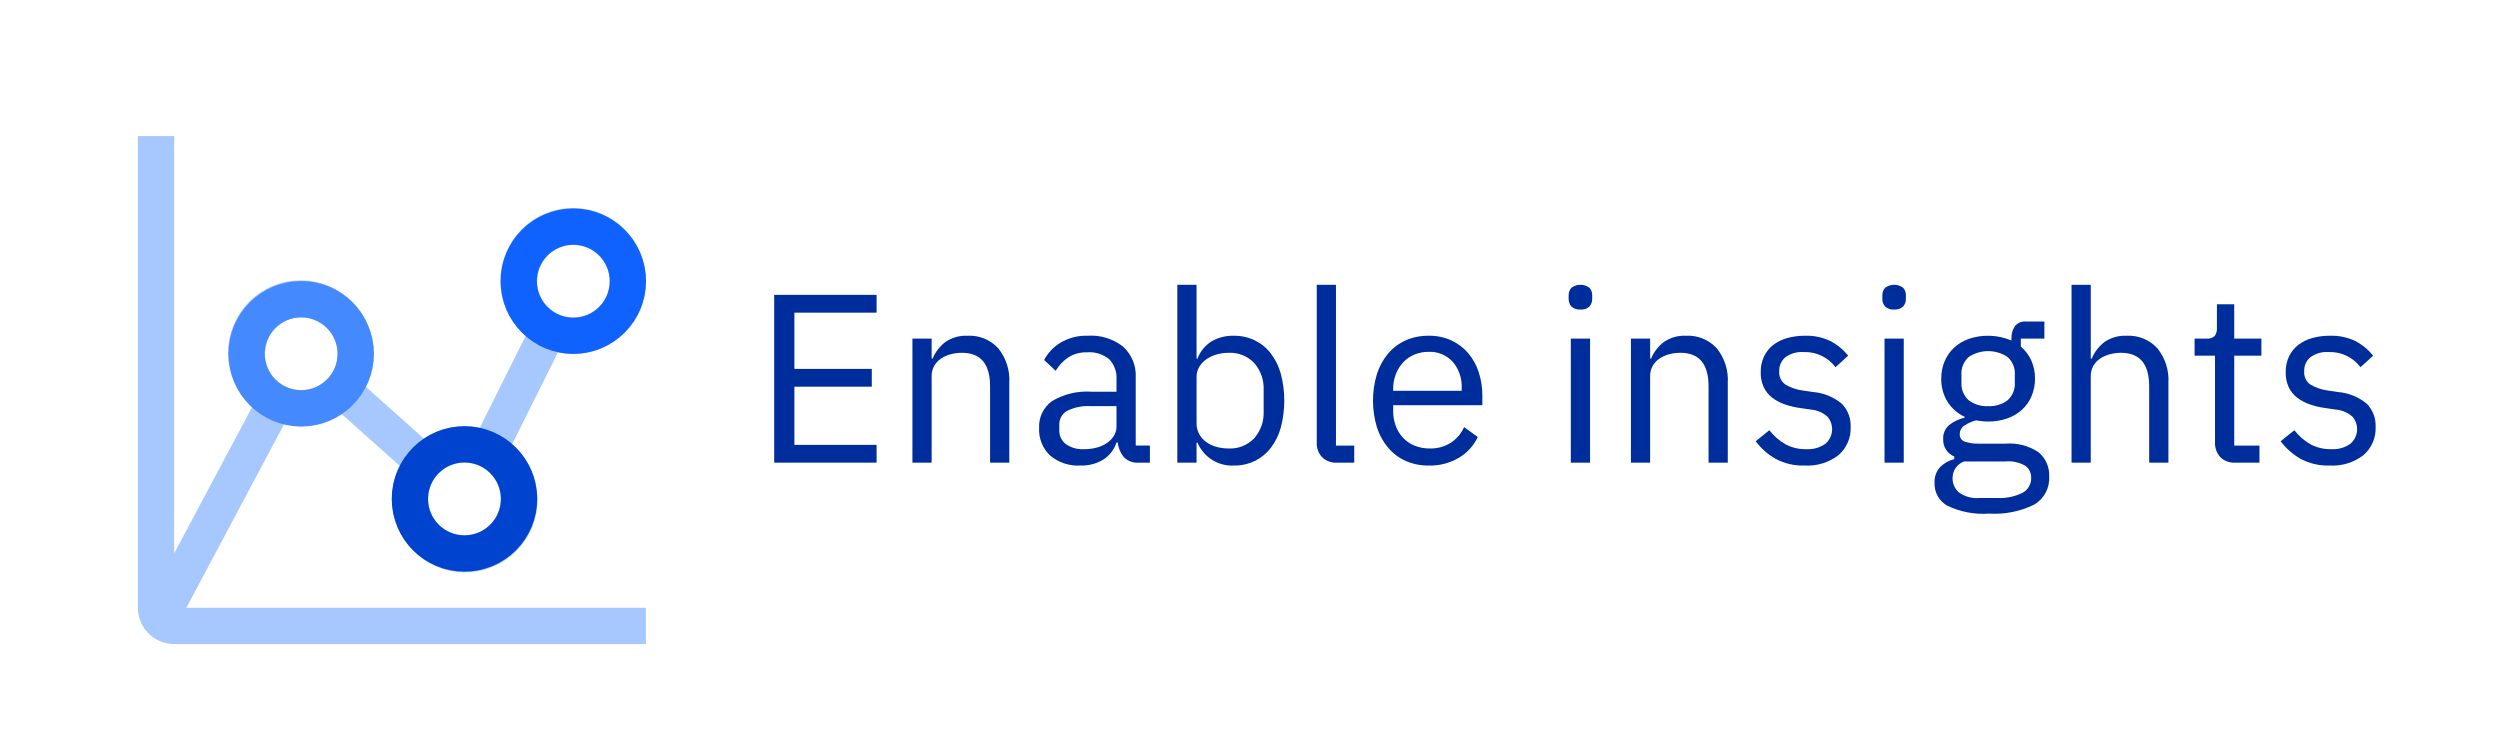
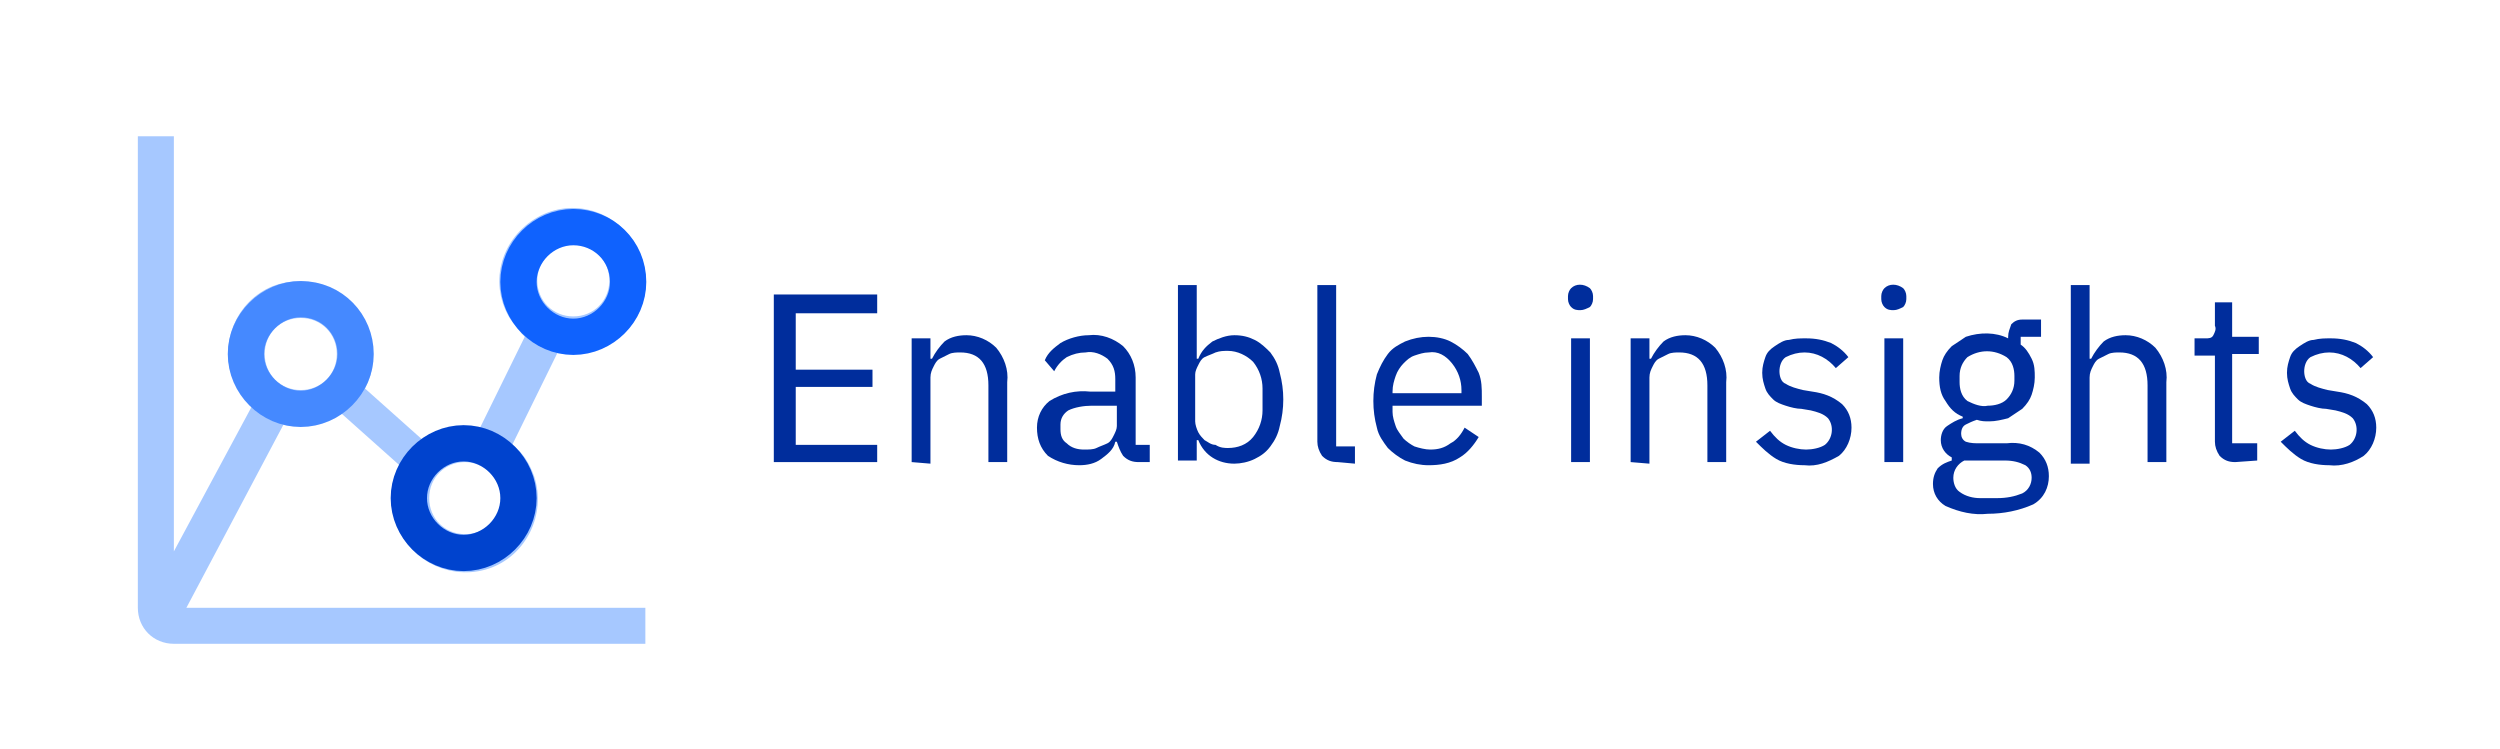
- <svg xmlns="http://www.w3.org/2000/svg" width="159.592" height="47.82" viewBox="0 0 159.592 47.82">
-   <defs>
-     <style>.cls-1{fill:#002d9c;}.cls-2{fill:#a6c8ff;}.cls-3,.cls-4,.cls-5{fill:none;stroke-miterlimit:10;stroke-width:2.316px;}.cls-3{stroke:#4589ff;}.cls-4{stroke:#0043ce;}.cls-5{stroke:#0f62fe;}</style>
-   </defs>
+ <svg xmlns="http://www.w3.org/2000/svg" version="1.1" id="Layer_1" x="0px" y="0px" viewBox="0 0 159.6 47.8" style="enable-background:new 0 0 159.6 47.8;" xml:space="preserve">
+   <style type="text/css">
+ 	.st0{fill:#002D9C;}
+ 	.st1{fill:#A6C8FF;}
+ 	.st2{fill:none;stroke:#4589FF;stroke-width:2.317;stroke-miterlimit:10;}
+ 	.st3{fill:none;stroke:#0043CE;stroke-width:2.317;stroke-miterlimit:10;}
+ 	.st4{fill:none;stroke:#0F62FE;stroke-width:2.317;stroke-miterlimit:10;}
+ </style>
  <g id="Text">
-     <path class="cls-1" d="M49.422,29.534V18.823h6.537v1.136h-5.248v3.59h4.941v1.136H50.711v3.713h5.248v1.136Z" />
-     <path class="cls-1" d="M58.246,29.534v-7.918h1.228v1.274h.061a2.585,2.585,0,0,1,.821-1.063,2.32,2.32,0,0,1,1.419-.395,2.485,2.485,0,0,1,1.941.79,3.217,3.217,0,0,1,.714,2.233v5.079H63.203v-4.875q0-2.138-1.796-2.138a2.742,2.742,0,0,0-.713.092,2.078,2.078,0,0,0-.622.277,1.374,1.374,0,0,0-.438.469,1.334,1.334,0,0,0-.161.669v5.505Z" />
-     <path class="cls-1" d="M72.716,29.534a1.209,1.209,0,0,1-.99-.368,1.836,1.836,0,0,1-.376-.921h-.076a2.048,2.048,0,0,1-.859,1.105,2.666,2.666,0,0,1-1.427.369,2.777,2.777,0,0,1-1.957-.644,2.263,2.263,0,0,1-.698-1.75,1.998,1.998,0,0,1,.821-1.719,4.367,4.367,0,0,1,2.555-.599h1.565v-.782a1.709,1.709,0,0,0-.461-1.289,1.964,1.964,0,0,0-1.411-.445,2.125,2.125,0,0,0-1.205.322,2.656,2.656,0,0,0-.806.859l-.736-.691a2.796,2.796,0,0,1,1.028-1.097,3.237,3.237,0,0,1,1.78-.453,3.277,3.277,0,0,1,2.24.704,2.481,2.481,0,0,1,.798,1.96v4.348h.905v1.09Zm-3.529-.859a3.136,3.136,0,0,0,.844-.107,2.071,2.071,0,0,0,.66-.307,1.521,1.521,0,0,0,.43-.461,1.105,1.105,0,0,0,.153-.567V25.928h-1.627a2.963,2.963,0,0,0-1.542.308.99.99,0,0,0-.483.89v.322a1.073,1.073,0,0,0,.422.905A1.839,1.839,0,0,0,69.187,28.675Z" />
-     <path class="cls-1" d="M75.156,18.179h1.228v4.712h.061a2.224,2.224,0,0,1,.898-1.101,2.693,2.693,0,0,1,1.419-.357,3.006,3.006,0,0,1,1.335.291,2.897,2.897,0,0,1,1.02.829,3.802,3.802,0,0,1,.645,1.304,6.747,6.747,0,0,1,0,3.438,3.79,3.79,0,0,1-.645,1.304,2.892,2.892,0,0,1-1.02.829,3.005,3.005,0,0,1-1.335.292A2.398,2.398,0,0,1,76.445,28.26h-.061v1.274H75.156Zm3.269,10.45a2.115,2.115,0,0,0,1.643-.655,2.452,2.452,0,0,0,.599-1.72V24.897a2.454,2.454,0,0,0-.599-1.72,2.115,2.115,0,0,0-1.643-.655,2.677,2.677,0,0,0-.79.116,2.215,2.215,0,0,0-.652.316,1.53,1.53,0,0,0-.438.486,1.221,1.221,0,0,0-.161.609V27.01a1.434,1.434,0,0,0,.161.686,1.552,1.552,0,0,0,.438.509,1.971,1.971,0,0,0,.652.315A2.842,2.842,0,0,0,78.424,28.629Z" />
-     <path class="cls-1" d="M85.361,29.534a1.255,1.255,0,0,1-.975-.36,1.297,1.297,0,0,1-.33-.913V18.179h1.228V28.444H86.45v1.09Z" />
-     <path class="cls-1" d="M91.207,29.719a3.549,3.549,0,0,1-1.465-.292,3.146,3.146,0,0,1-1.12-.836A3.83,3.83,0,0,1,87.9,27.286a5.887,5.887,0,0,1,0-3.414,3.823,3.823,0,0,1,.722-1.312,3.153,3.153,0,0,1,1.12-.836,3.55,3.55,0,0,1,1.465-.291,3.368,3.368,0,0,1,1.428.29,3.166,3.166,0,0,1,1.074.803,3.596,3.596,0,0,1,.683,1.216,4.807,4.807,0,0,1,.237,1.545v.58H88.936v.369a2.712,2.712,0,0,0,.161.943,2.242,2.242,0,0,0,.46.76,2.094,2.094,0,0,0,.736.506,2.527,2.527,0,0,0,.99.185,2.399,2.399,0,0,0,1.312-.353,2.3,2.3,0,0,0,.867-1.013l.875.634a3.06,3.06,0,0,1-1.197,1.32A3.613,3.613,0,0,1,91.207,29.719Zm0-7.259a2.33,2.33,0,0,0-.92.176,2.064,2.064,0,0,0-.714.496,2.326,2.326,0,0,0-.468.754,2.6,2.6,0,0,0-.169.953v.107h4.373v-.168a2.407,2.407,0,0,0-.575-1.685A1.963,1.963,0,0,0,91.207,22.46Z" />
-     <path class="cls-1" d="M100.889,19.759a.75.75,0,0,1-.575-.192.706.706,0,0,1-.177-.499v-.2a.705.705,0,0,1,.177-.498.958.958,0,0,1,1.15,0,.705.705,0,0,1,.177.498v.2a.705.705,0,0,1-.177.499A.75.75,0,0,1,100.889,19.759Zm-.613,1.857h1.228v7.918h-1.228Z" />
-     <path class="cls-1" d="M104.113,29.534v-7.918H105.34v1.274h.061a2.575,2.575,0,0,1,.82-1.063,2.323,2.323,0,0,1,1.42-.395,2.486,2.486,0,0,1,1.942.79,3.217,3.217,0,0,1,.713,2.233v5.079h-1.228v-4.875q0-2.138-1.795-2.138a2.749,2.749,0,0,0-.714.092,2.061,2.061,0,0,0-.621.277,1.364,1.364,0,0,0-.438.469,1.334,1.334,0,0,0-.161.669v5.505Z" />
-     <path class="cls-1" d="M115.207,29.719a3.703,3.703,0,0,1-1.849-.423,4.198,4.198,0,0,1-1.281-1.128l.874-.705a3.451,3.451,0,0,0,1.028.897,2.677,2.677,0,0,0,1.32.315,1.952,1.952,0,0,0,1.22-.338,1.225,1.225,0,0,0,.138-1.741,1.826,1.826,0,0,0-1.082-.453l-.629-.092a5.22,5.22,0,0,1-1.013-.238,2.828,2.828,0,0,1-.806-.429,1.856,1.856,0,0,1-.537-.668,2.177,2.177,0,0,1-.191-.952,2.283,2.283,0,0,1,.215-1.02,2.043,2.043,0,0,1,.591-.729,2.577,2.577,0,0,1,.897-.438,4.147,4.147,0,0,1,1.12-.145,3.499,3.499,0,0,1,1.619.337,3.627,3.627,0,0,1,1.143.936l-.812.736a2.42,2.42,0,0,0-2.041-.966,1.761,1.761,0,0,0-1.159.33,1.113,1.113,0,0,0-.391.898.939.939,0,0,0,.391.844,2.92,2.92,0,0,0,1.128.384l.614.092a3.293,3.293,0,0,1,1.872.76,1.999,1.999,0,0,1,.553,1.466,2.244,2.244,0,0,1-.783,1.811A3.233,3.233,0,0,1,115.207,29.719Z" />
-     <path class="cls-1" d="M120.915,19.759a.75.75,0,0,1-.575-.192.705.705,0,0,1-.177-.499v-.2a.705.705,0,0,1,.177-.498.958.958,0,0,1,1.15,0,.705.705,0,0,1,.177.498v.2a.705.705,0,0,1-.177.499A.75.75,0,0,1,120.915,19.759Zm-.613,1.857h1.228v7.918h-1.228Z" />
-     <path class="cls-1" d="M130.813,30.417a1.945,1.945,0,0,1-.959,1.797,5.729,5.729,0,0,1-2.877.573,5.284,5.284,0,0,1-2.671-.506,1.603,1.603,0,0,1-.812-1.44,1.413,1.413,0,0,1,.337-1.004,1.996,1.996,0,0,1,.921-.529V29.14a1.138,1.138,0,0,1-.706-1.101,1.103,1.103,0,0,1,.384-.908,2.52,2.52,0,0,1,.982-.467v-.061a2.559,2.559,0,0,1-1.098-.97,2.719,2.719,0,0,1-.391-1.462,2.809,2.809,0,0,1,.215-1.108,2.48,2.48,0,0,1,.606-.87,2.763,2.763,0,0,1,.936-.561,3.83,3.83,0,0,1,2.724.106v-.138a1.3,1.3,0,0,1,.215-.77.804.804,0,0,1,.706-.305h1.182v1.09h-1.504v.508a2.583,2.583,0,0,1,.667.885,2.733,2.733,0,0,1,.238,1.162,2.804,2.804,0,0,1-.215,1.107,2.495,2.495,0,0,1-.606.87,2.741,2.741,0,0,1-.943.562,3.575,3.575,0,0,1-1.228.2,3.859,3.859,0,0,1-.768-.077,2.558,2.558,0,0,0-.721.315.648.648,0,0,0-.322.575.467.467,0,0,0,.337.476,2.602,2.602,0,0,0,.875.123h1.688a3.318,3.318,0,0,1,2.141.558A1.895,1.895,0,0,1,130.813,30.417Zm-1.15.084a.919.919,0,0,0-.361-.76,2.138,2.138,0,0,0-1.281-.284h-2.64a1.123,1.123,0,0,0-.736,1.074,1.181,1.181,0,0,0,.392.891,1.917,1.917,0,0,0,1.327.368h1.136a3.263,3.263,0,0,0,1.596-.322A1.044,1.044,0,0,0,129.663,30.501Zm-2.747-4.573a1.908,1.908,0,0,0,1.243-.377,1.419,1.419,0,0,0,.46-1.164v-.432a1.418,1.418,0,0,0-.46-1.164,2.236,2.236,0,0,0-2.486,0,1.419,1.419,0,0,0-.46,1.164v.432a1.419,1.419,0,0,0,.46,1.164A1.907,1.907,0,0,0,126.915,25.928Z" />
-     <path class="cls-1" d="M132.24,18.179h1.228v4.712h.062a2.573,2.573,0,0,1,.82-1.063,2.323,2.323,0,0,1,1.42-.395,2.486,2.486,0,0,1,1.941.79,3.217,3.217,0,0,1,.713,2.233v5.079h-1.228v-4.875q0-2.138-1.795-2.138a2.748,2.748,0,0,0-.714.092,2.061,2.061,0,0,0-.621.277,1.363,1.363,0,0,0-.438.469,1.334,1.334,0,0,0-.161.669v5.505H132.24Z" />
-     <path class="cls-1" d="M142.704,29.534a1.259,1.259,0,0,1-.975-.359,1.341,1.341,0,0,1-.33-.942V22.706h-1.304V21.616h.736a.723.723,0,0,0,.545-.161.839.839,0,0,0,.145-.56V19.422h1.105v2.194h1.734v1.089h-1.734v5.739h1.611v1.09Z" />
-     <path class="cls-1" d="M148.72,29.719a3.704,3.704,0,0,1-1.849-.423,4.197,4.197,0,0,1-1.281-1.128l.874-.705a3.449,3.449,0,0,0,1.028.897,2.678,2.678,0,0,0,1.32.315,1.952,1.952,0,0,0,1.22-.338,1.225,1.225,0,0,0,.138-1.741,1.826,1.826,0,0,0-1.082-.453l-.629-.092a5.224,5.224,0,0,1-1.013-.238,2.828,2.828,0,0,1-.806-.429,1.856,1.856,0,0,1-.537-.668,2.176,2.176,0,0,1-.191-.952,2.282,2.282,0,0,1,.215-1.02,2.042,2.042,0,0,1,.591-.729,2.576,2.576,0,0,1,.897-.438,4.147,4.147,0,0,1,1.12-.145,3.499,3.499,0,0,1,1.619.337,3.626,3.626,0,0,1,1.143.936l-.812.736a2.421,2.421,0,0,0-2.041-.966,1.761,1.761,0,0,0-1.159.33,1.113,1.113,0,0,0-.391.898.939.939,0,0,0,.391.844,2.92,2.92,0,0,0,1.128.384l.614.092a3.293,3.293,0,0,1,1.872.76,2,2,0,0,1,.553,1.466,2.244,2.244,0,0,1-.783,1.811A3.233,3.233,0,0,1,148.72,29.719Z" />
-     <path class="cls-2" d="M18.137,27.078a4.926,4.926,0,0,0,1.089.139,4.633,4.633,0,0,0,2.583-.787l3.729,3.324a4.493,4.493,0,0,0-.232,3.671,4.633,4.633,0,1,0,7.378-5.05l2.942-5.895a4.378,4.378,0,0,0,3.37-.614,4.633,4.633,0,1,0-5.432-.44l-2.942,5.895a4.47,4.47,0,0,0-.973-.104,4.634,4.634,0,0,0-2.583.788L23.338,24.68a4.494,4.494,0,0,0,.232-3.671,4.633,4.633,0,1,0-7.471,4.969l-4.98,9.347V8.685H8.802V38.799a2.316,2.316,0,0,0,2.316,2.316H41.232V38.799H11.895ZM36.6,15.634a2.317,2.317,0,1,1-2.316,2.317A2.317,2.317,0,0,1,36.6,15.634ZM31.967,31.849A2.317,2.317,0,1,1,29.65,29.533,2.317,2.317,0,0,1,31.967,31.849Zm-12.74-11.582A2.317,2.317,0,1,1,16.91,22.584,2.316,2.316,0,0,1,19.226,20.267Z" />
-     <circle class="cls-3" cx="19.226" cy="22.584" r="3.485" />
-     <circle class="cls-4" cx="29.65" cy="31.849" r="3.485" />
-     <circle class="cls-5" cx="36.599" cy="17.951" r="3.485" />
+     <path class="st0" d="M49.4,29.5V18.8H56V20h-5.2v3.6h4.9v1.1h-4.9v3.7H56v1.1L49.4,29.5z" />
+     <path class="st0" d="M58.2,29.5v-7.9h1.2v1.3h0.1c0.2-0.4,0.5-0.8,0.8-1.1c0.4-0.3,0.9-0.4,1.4-0.4c0.7,0,1.4,0.3,1.9,0.8   c0.5,0.6,0.8,1.4,0.7,2.2v5.1h-1.2v-4.9c0-1.4-0.6-2.1-1.8-2.1c-0.2,0-0.5,0-0.7,0.1c-0.2,0.1-0.4,0.2-0.6,0.3   c-0.2,0.1-0.3,0.3-0.4,0.5c-0.1,0.2-0.2,0.4-0.2,0.7v5.5L58.2,29.5z" />
+     <path class="st0" d="M72.7,29.5c-0.4,0-0.7-0.1-1-0.4c-0.2-0.3-0.3-0.6-0.4-0.9h-0.1c-0.1,0.5-0.5,0.8-0.9,1.1   c-0.4,0.3-0.9,0.4-1.4,0.4c-0.7,0-1.4-0.2-2-0.6c-0.5-0.5-0.7-1.1-0.7-1.8c0-0.7,0.3-1.3,0.8-1.7c0.8-0.5,1.7-0.7,2.6-0.6h1.6v-0.8   c0-0.5-0.1-0.9-0.5-1.3c-0.4-0.3-0.9-0.5-1.4-0.4c-0.4,0-0.8,0.1-1.2,0.3c-0.3,0.2-0.6,0.5-0.8,0.9L66.7,23c0.2-0.5,0.6-0.8,1-1.1   c0.5-0.3,1.2-0.5,1.8-0.5c0.8-0.1,1.6,0.2,2.2,0.7c0.5,0.5,0.8,1.2,0.8,2v4.3h0.9v1.1L72.7,29.5z M69.2,28.7c0.3,0,0.6,0,0.8-0.1   c0.2-0.1,0.5-0.2,0.7-0.3c0.2-0.1,0.3-0.3,0.4-0.5c0.1-0.2,0.2-0.4,0.2-0.6v-1.3h-1.6c-0.5,0-1.1,0.1-1.5,0.3   c-0.3,0.2-0.5,0.5-0.5,0.9v0.3c0,0.4,0.1,0.7,0.4,0.9C68.4,28.6,68.8,28.7,69.2,28.7z" />
+     <path class="st0" d="M75.2,18.2h1.2v4.7h0.1c0.2-0.5,0.5-0.8,0.9-1.1c0.4-0.2,0.9-0.4,1.4-0.4c0.5,0,0.9,0.1,1.3,0.3   c0.4,0.2,0.7,0.5,1,0.8c0.3,0.4,0.5,0.8,0.6,1.3c0.3,1.1,0.3,2.3,0,3.4c-0.1,0.5-0.3,0.9-0.6,1.3c-0.3,0.4-0.6,0.6-1,0.8   c-0.4,0.2-0.9,0.3-1.3,0.3c-1,0-1.9-0.5-2.3-1.5h-0.1v1.3h-1.2V18.2z M78.4,28.6c0.6,0,1.2-0.2,1.6-0.7c0.4-0.5,0.6-1.1,0.6-1.7   v-1.4c0-0.6-0.2-1.2-0.6-1.7c-0.4-0.4-1-0.7-1.6-0.7c-0.3,0-0.5,0-0.8,0.1c-0.2,0.1-0.5,0.2-0.7,0.3c-0.2,0.1-0.3,0.3-0.4,0.5   c-0.1,0.2-0.2,0.4-0.2,0.6v3c0,0.2,0.1,0.5,0.2,0.7c0.1,0.2,0.3,0.4,0.4,0.5c0.2,0.1,0.4,0.3,0.7,0.3   C77.9,28.6,78.2,28.6,78.4,28.6L78.4,28.6z" />
+     <path class="st0" d="M85.4,29.5c-0.4,0-0.7-0.1-1-0.4c-0.2-0.3-0.3-0.6-0.3-0.9V18.2h1.2v10.3h1.2v1.1L85.4,29.5z" />
+     <path class="st0" d="M91.2,29.7c-0.5,0-1-0.1-1.5-0.3c-0.4-0.2-0.8-0.5-1.1-0.8c-0.3-0.4-0.6-0.8-0.7-1.3c-0.3-1.1-0.3-2.3,0-3.4   c0.2-0.5,0.4-0.9,0.7-1.3c0.3-0.4,0.7-0.6,1.1-0.8c0.5-0.2,1-0.3,1.5-0.3c0.5,0,1,0.1,1.4,0.3c0.4,0.2,0.8,0.5,1.1,0.8   c0.3,0.4,0.5,0.8,0.7,1.2c0.2,0.5,0.2,1,0.2,1.5v0.6h-5.7v0.4c0,0.3,0.1,0.6,0.2,0.9c0.1,0.3,0.3,0.5,0.5,0.8   c0.2,0.2,0.5,0.4,0.7,0.5c0.3,0.1,0.7,0.2,1,0.2c0.5,0,0.9-0.1,1.3-0.4c0.4-0.2,0.7-0.6,0.9-1l0.9,0.6c-0.3,0.5-0.7,1-1.2,1.3   C92.6,29.6,91.9,29.7,91.2,29.7z M91.2,22.5c-0.3,0-0.6,0.1-0.9,0.2c-0.3,0.1-0.5,0.3-0.7,0.5c-0.2,0.2-0.4,0.5-0.5,0.8   c-0.1,0.3-0.2,0.6-0.2,1v0.1h4.4v-0.2c0-0.6-0.2-1.2-0.6-1.7C92.3,22.7,91.8,22.4,91.2,22.5z" />
+     <path class="st0" d="M100.9,19.8c-0.2,0-0.4,0-0.6-0.2c-0.1-0.1-0.2-0.3-0.2-0.5v-0.2c0-0.2,0.1-0.4,0.2-0.5c0.3-0.3,0.8-0.3,1.2,0   c0.1,0.1,0.2,0.3,0.2,0.5v0.2c0,0.2-0.1,0.4-0.2,0.5C101.3,19.7,101.1,19.8,100.9,19.8z M100.3,21.6h1.2v7.9h-1.2V21.6z" />
+     <path class="st0" d="M104.1,29.5v-7.9h1.2v1.3h0.1c0.2-0.4,0.5-0.8,0.8-1.1c0.4-0.3,0.9-0.4,1.4-0.4c0.7,0,1.4,0.3,1.9,0.8   c0.5,0.6,0.8,1.4,0.7,2.2v5.1h-1.2v-4.9c0-1.4-0.6-2.1-1.8-2.1c-0.2,0-0.5,0-0.7,0.1c-0.2,0.1-0.4,0.2-0.6,0.3   c-0.2,0.1-0.3,0.3-0.4,0.5c-0.1,0.2-0.2,0.4-0.2,0.7v5.5L104.1,29.5z" />
+     <path class="st0" d="M115.2,29.7c-0.6,0-1.3-0.1-1.8-0.4c-0.5-0.3-0.9-0.7-1.3-1.1l0.9-0.7c0.3,0.4,0.6,0.7,1,0.9   c0.4,0.2,0.9,0.3,1.3,0.3c0.4,0,0.9-0.1,1.2-0.3c0.5-0.4,0.6-1.2,0.2-1.7c0,0,0,0,0,0c-0.3-0.3-0.7-0.4-1.1-0.5l-0.6-0.1   c-0.3,0-0.7-0.1-1-0.2c-0.3-0.1-0.6-0.2-0.8-0.4c-0.2-0.2-0.4-0.4-0.5-0.7c-0.1-0.3-0.2-0.6-0.2-1c0-0.4,0.1-0.7,0.2-1   c0.1-0.3,0.3-0.5,0.6-0.7c0.3-0.2,0.6-0.4,0.9-0.4c0.4-0.1,0.7-0.1,1.1-0.1c0.6,0,1.1,0.1,1.6,0.3c0.4,0.2,0.8,0.5,1.1,0.9   l-0.8,0.7c-0.5-0.6-1.2-1-2-1c-0.4,0-0.8,0.1-1.2,0.3c-0.3,0.2-0.4,0.6-0.4,0.9c0,0.3,0.1,0.7,0.4,0.8c0.3,0.2,0.7,0.3,1.1,0.4   l0.6,0.1c0.7,0.1,1.3,0.3,1.9,0.8c0.4,0.4,0.6,0.9,0.6,1.5c0,0.7-0.3,1.4-0.8,1.8C116.7,29.5,116,29.8,115.2,29.7z" />
+     <path class="st0" d="M120.9,19.8c-0.2,0-0.4,0-0.6-0.2c-0.1-0.1-0.2-0.3-0.2-0.5v-0.2c0-0.2,0.1-0.4,0.2-0.5c0.3-0.3,0.8-0.3,1.2,0   c0.1,0.1,0.2,0.3,0.2,0.5v0.2c0,0.2-0.1,0.4-0.2,0.5C121.3,19.7,121.1,19.8,120.9,19.8z M120.3,21.6h1.2v7.9h-1.2V21.6z" />
+     <path class="st0" d="M130.8,30.4c0,0.7-0.3,1.4-1,1.8c-0.9,0.4-1.9,0.6-2.9,0.6c-0.9,0.1-1.8-0.1-2.7-0.5c-0.5-0.3-0.8-0.8-0.8-1.4   c0-0.4,0.1-0.7,0.3-1c0.3-0.3,0.6-0.4,0.9-0.5v-0.2c-0.4-0.2-0.7-0.6-0.7-1.1c0-0.3,0.1-0.7,0.4-0.9c0.3-0.2,0.6-0.4,1-0.5v-0.1   c-0.5-0.2-0.8-0.5-1.1-1c-0.3-0.4-0.4-0.9-0.4-1.5c0-0.4,0.1-0.8,0.2-1.1c0.1-0.3,0.3-0.6,0.6-0.9c0.3-0.2,0.6-0.4,0.9-0.6   c0.9-0.3,1.9-0.3,2.7,0.1v-0.1c0-0.3,0.1-0.5,0.2-0.8c0.2-0.2,0.4-0.3,0.7-0.3h1.2v1.1H129v0.5c0.3,0.2,0.5,0.5,0.7,0.9   c0.2,0.4,0.2,0.8,0.2,1.2c0,0.4-0.1,0.8-0.2,1.1c-0.1,0.3-0.3,0.6-0.6,0.9c-0.3,0.2-0.6,0.4-0.9,0.6c-0.4,0.1-0.8,0.2-1.2,0.2   c-0.3,0-0.5,0-0.8-0.1c-0.3,0.1-0.5,0.2-0.7,0.3c-0.2,0.1-0.3,0.3-0.3,0.6c0,0.2,0.1,0.4,0.3,0.5c0.3,0.1,0.6,0.1,0.9,0.1h1.7   c0.8-0.1,1.5,0.1,2.1,0.6C130.6,29.3,130.8,29.8,130.8,30.4z M129.7,30.5c0-0.3-0.1-0.6-0.4-0.8c-0.4-0.2-0.8-0.3-1.3-0.3h-2.6   c-0.4,0.2-0.7,0.6-0.7,1.1c0,0.3,0.1,0.7,0.4,0.9c0.4,0.3,0.9,0.4,1.3,0.4h1.1c0.6,0,1.1-0.1,1.6-0.3   C129.5,31.3,129.7,30.9,129.7,30.5L129.7,30.5z M126.9,25.9c0.4,0,0.9-0.1,1.2-0.4c0.3-0.3,0.5-0.7,0.5-1.2V24   c0-0.4-0.1-0.9-0.5-1.2c-0.8-0.5-1.7-0.5-2.5,0c-0.3,0.3-0.5,0.7-0.5,1.2v0.4c0,0.4,0.1,0.9,0.5,1.2C126,25.8,126.5,26,126.9,25.9   L126.9,25.9z" />
+     <path class="st0" d="M132.2,18.2h1.2v4.7h0.1c0.2-0.4,0.5-0.8,0.8-1.1c0.4-0.3,0.9-0.4,1.4-0.4c0.7,0,1.4,0.3,1.9,0.8   c0.5,0.6,0.8,1.4,0.7,2.2v5.1h-1.2v-4.9c0-1.4-0.6-2.1-1.8-2.1c-0.2,0-0.5,0-0.7,0.1c-0.2,0.1-0.4,0.2-0.6,0.3   c-0.2,0.1-0.3,0.3-0.4,0.5c-0.1,0.2-0.2,0.4-0.2,0.7v5.5h-1.2V18.2z" />
+     <path class="st0" d="M142.7,29.5c-0.4,0-0.7-0.1-1-0.4c-0.2-0.3-0.3-0.6-0.3-0.9v-5.5h-1.3v-1.1h0.7c0.2,0,0.4,0,0.5-0.2   c0.1-0.2,0.2-0.4,0.1-0.6v-1.5h1.1v2.2h1.7v1.1h-1.7v5.7h1.6v1.1L142.7,29.5z" />
+     <path class="st0" d="M148.7,29.7c-0.6,0-1.3-0.1-1.8-0.4c-0.5-0.3-0.9-0.7-1.3-1.1l0.9-0.7c0.3,0.4,0.6,0.7,1,0.9   c0.4,0.2,0.9,0.3,1.3,0.3c0.4,0,0.9-0.1,1.2-0.3c0.5-0.4,0.6-1.2,0.2-1.7c0,0,0,0,0,0c-0.3-0.3-0.7-0.4-1.1-0.5l-0.6-0.1   c-0.3,0-0.7-0.1-1-0.2c-0.3-0.1-0.6-0.2-0.8-0.4c-0.2-0.2-0.4-0.4-0.5-0.7c-0.1-0.3-0.2-0.6-0.2-1c0-0.4,0.1-0.7,0.2-1   c0.1-0.3,0.3-0.5,0.6-0.7c0.3-0.2,0.6-0.4,0.9-0.4c0.4-0.1,0.7-0.1,1.1-0.1c0.6,0,1.1,0.1,1.6,0.3c0.4,0.2,0.8,0.5,1.1,0.9   l-0.8,0.7c-0.5-0.6-1.2-1-2-1c-0.4,0-0.8,0.1-1.2,0.3c-0.3,0.2-0.4,0.6-0.4,0.9c0,0.3,0.1,0.7,0.4,0.8c0.3,0.2,0.7,0.3,1.1,0.4   l0.6,0.1c0.7,0.1,1.3,0.3,1.9,0.8c0.4,0.4,0.6,0.9,0.6,1.5c0,0.7-0.3,1.4-0.8,1.8C150.3,29.5,149.5,29.8,148.7,29.7z" />
+     <path class="st1" d="M18.1,27.1c0.4,0.1,0.7,0.1,1.1,0.1c0.9,0,1.8-0.3,2.6-0.8l3.7,3.3c-0.6,1.1-0.7,2.5-0.2,3.7   c0.8,2.4,3.5,3.7,5.9,2.9c2.4-0.8,3.7-3.5,2.9-5.9c-0.3-0.8-0.7-1.5-1.4-2l2.9-5.9c1.2,0.3,2.4,0,3.4-0.6c2.2-1.3,2.9-4.2,1.5-6.4   s-4.2-2.9-6.4-1.5s-2.9,4.2-1.5,6.4c0.3,0.4,0.6,0.8,0.9,1.1l-2.9,5.9c-0.3-0.1-0.6-0.1-1-0.1c-0.9,0-1.8,0.3-2.6,0.8l-3.7-3.3   c0.6-1.1,0.7-2.5,0.2-3.7c-0.8-2.4-3.5-3.7-5.9-2.9C15.3,19,14,21.6,14.8,24c0.3,0.7,0.7,1.4,1.3,1.9l-5,9.3V8.7H8.8v30.1   c0,1.3,1,2.3,2.3,2.3c0,0,0,0,0,0h30.1v-2.3H11.9L18.1,27.1z M36.6,15.6c1.3,0,2.3,1,2.3,2.3c0,1.3-1,2.3-2.3,2.3   c-1.3,0-2.3-1-2.3-2.3c0,0,0,0,0,0C34.3,16.7,35.3,15.6,36.6,15.6z M32,31.8c0,1.3-1,2.3-2.3,2.3c-1.3,0-2.3-1-2.3-2.3   c0-1.3,1-2.3,2.3-2.3C30.9,29.5,32,30.6,32,31.8C32,31.8,32,31.8,32,31.8z M19.2,20.3c1.3,0,2.3,1,2.3,2.3s-1,2.3-2.3,2.3   s-2.3-1-2.3-2.3l0,0C16.9,21.3,17.9,20.3,19.2,20.3L19.2,20.3z" />
+     <path class="st2" d="M22.7,22.6c0,1.9-1.6,3.5-3.5,3.5s-3.5-1.6-3.5-3.5c0-1.9,1.6-3.5,3.5-3.5c0,0,0,0,0,0   C21.2,19.1,22.7,20.7,22.7,22.6z" />
+     <path class="st3" d="M33.1,31.8c0,1.9-1.6,3.5-3.5,3.5c-1.9,0-3.5-1.6-3.5-3.5s1.6-3.5,3.5-3.5S33.1,29.9,33.1,31.8L33.1,31.8z" />
+     <path class="st4" d="M40.1,18c0,1.9-1.6,3.5-3.5,3.5c-1.9,0-3.5-1.6-3.5-3.5s1.6-3.5,3.5-3.5c0,0,0,0,0,0   C38.5,14.5,40.1,16,40.1,18z" />
  </g>
</svg>
